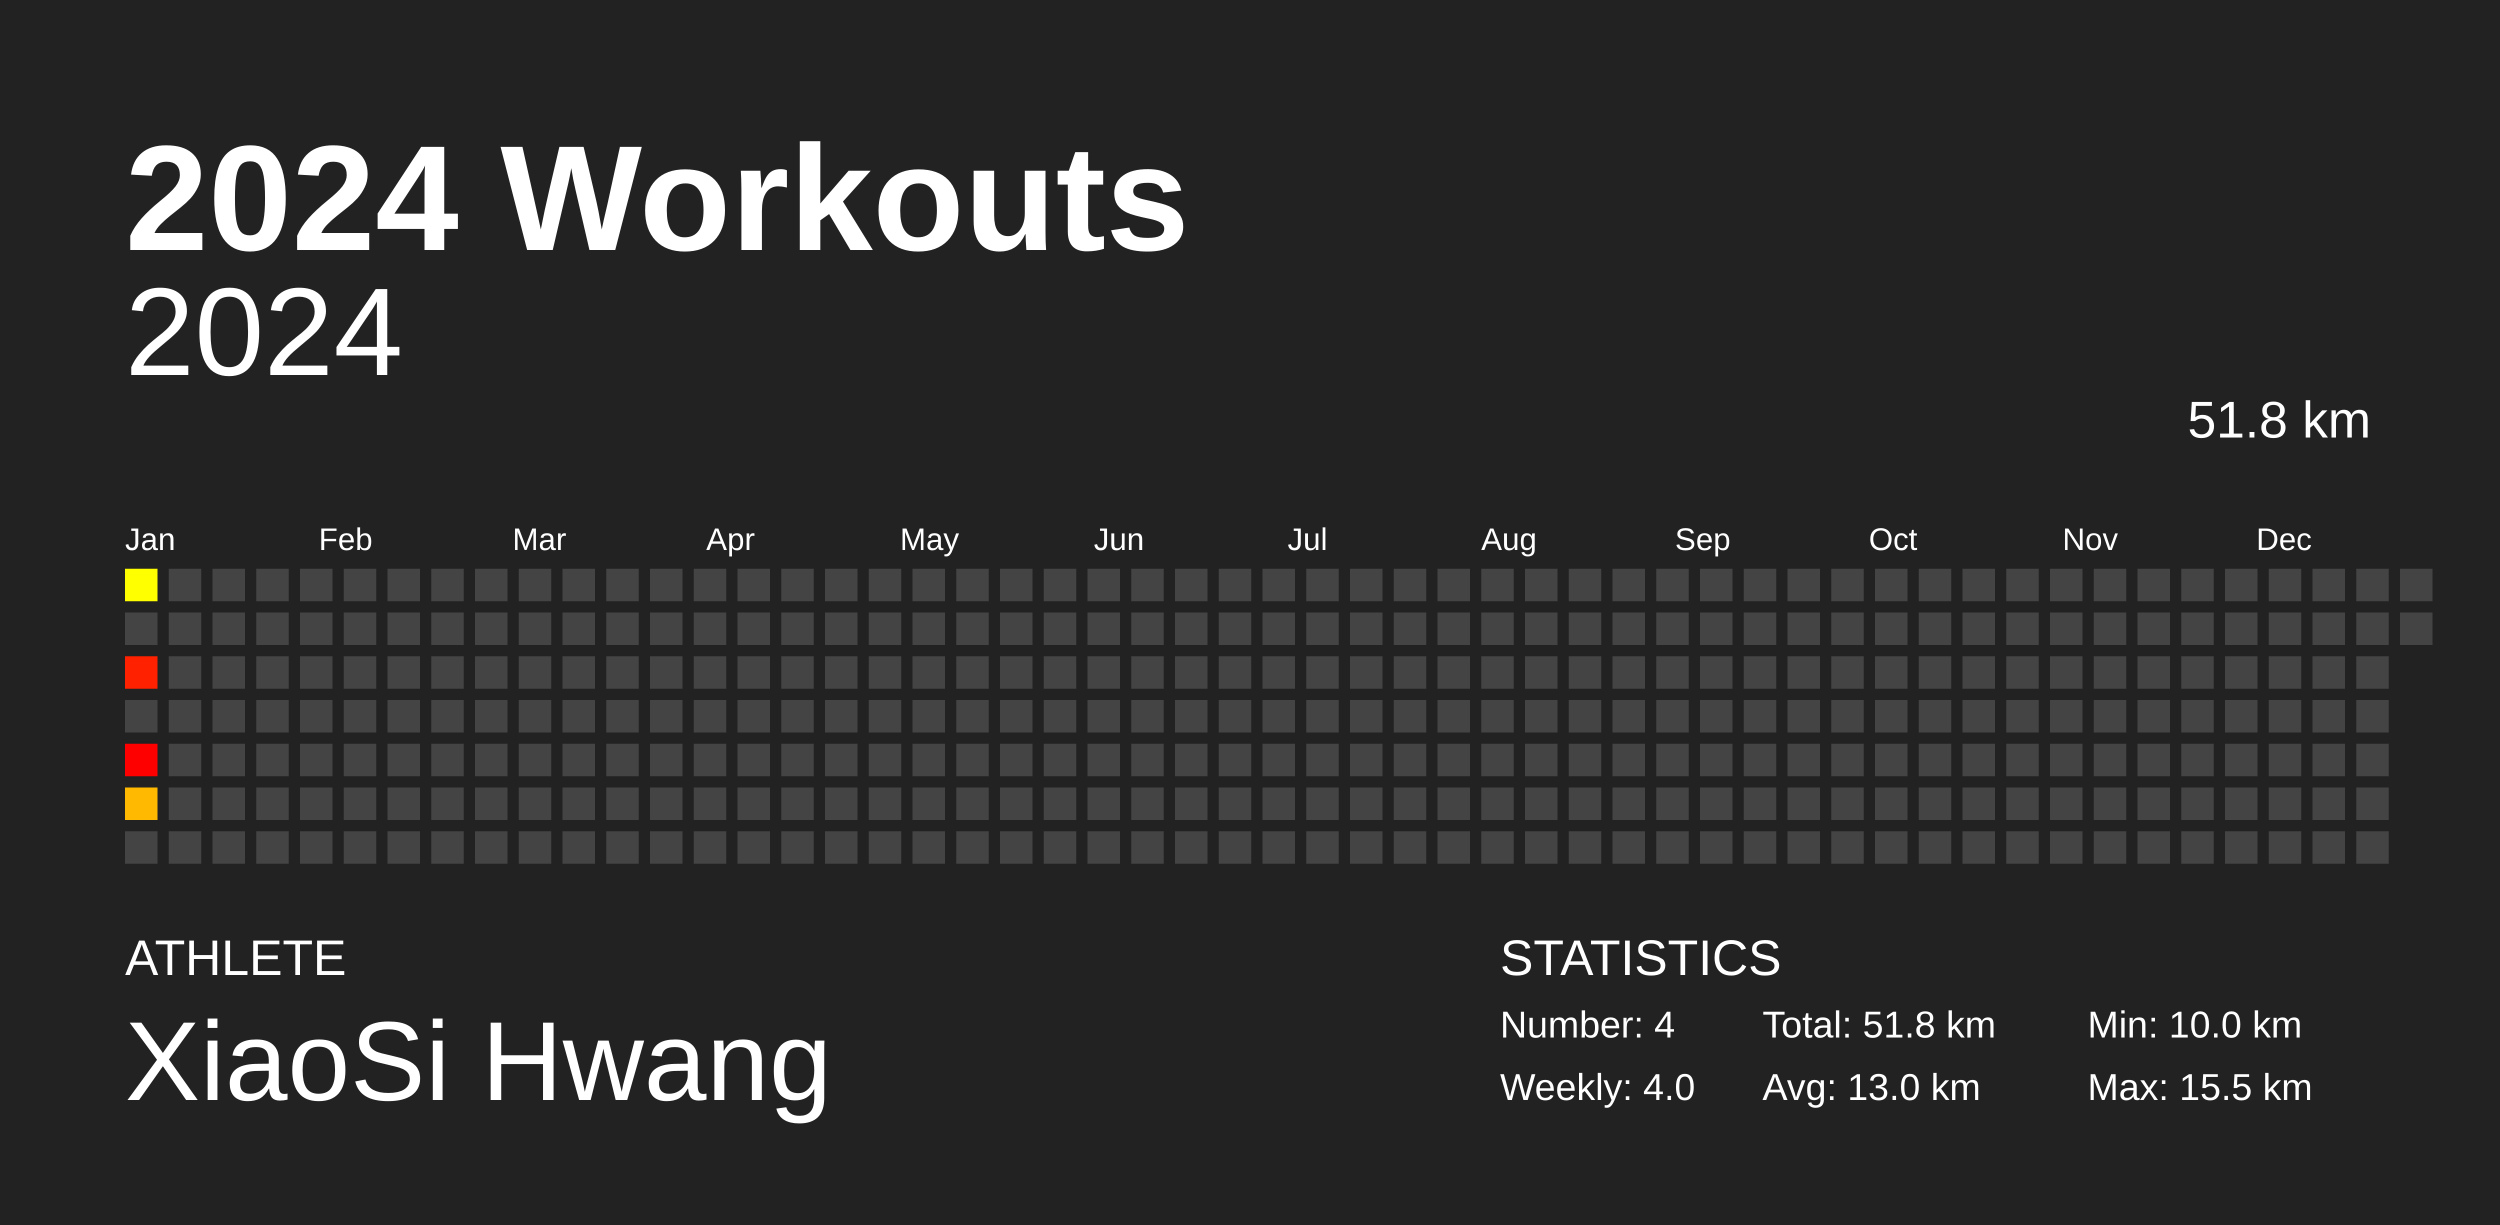
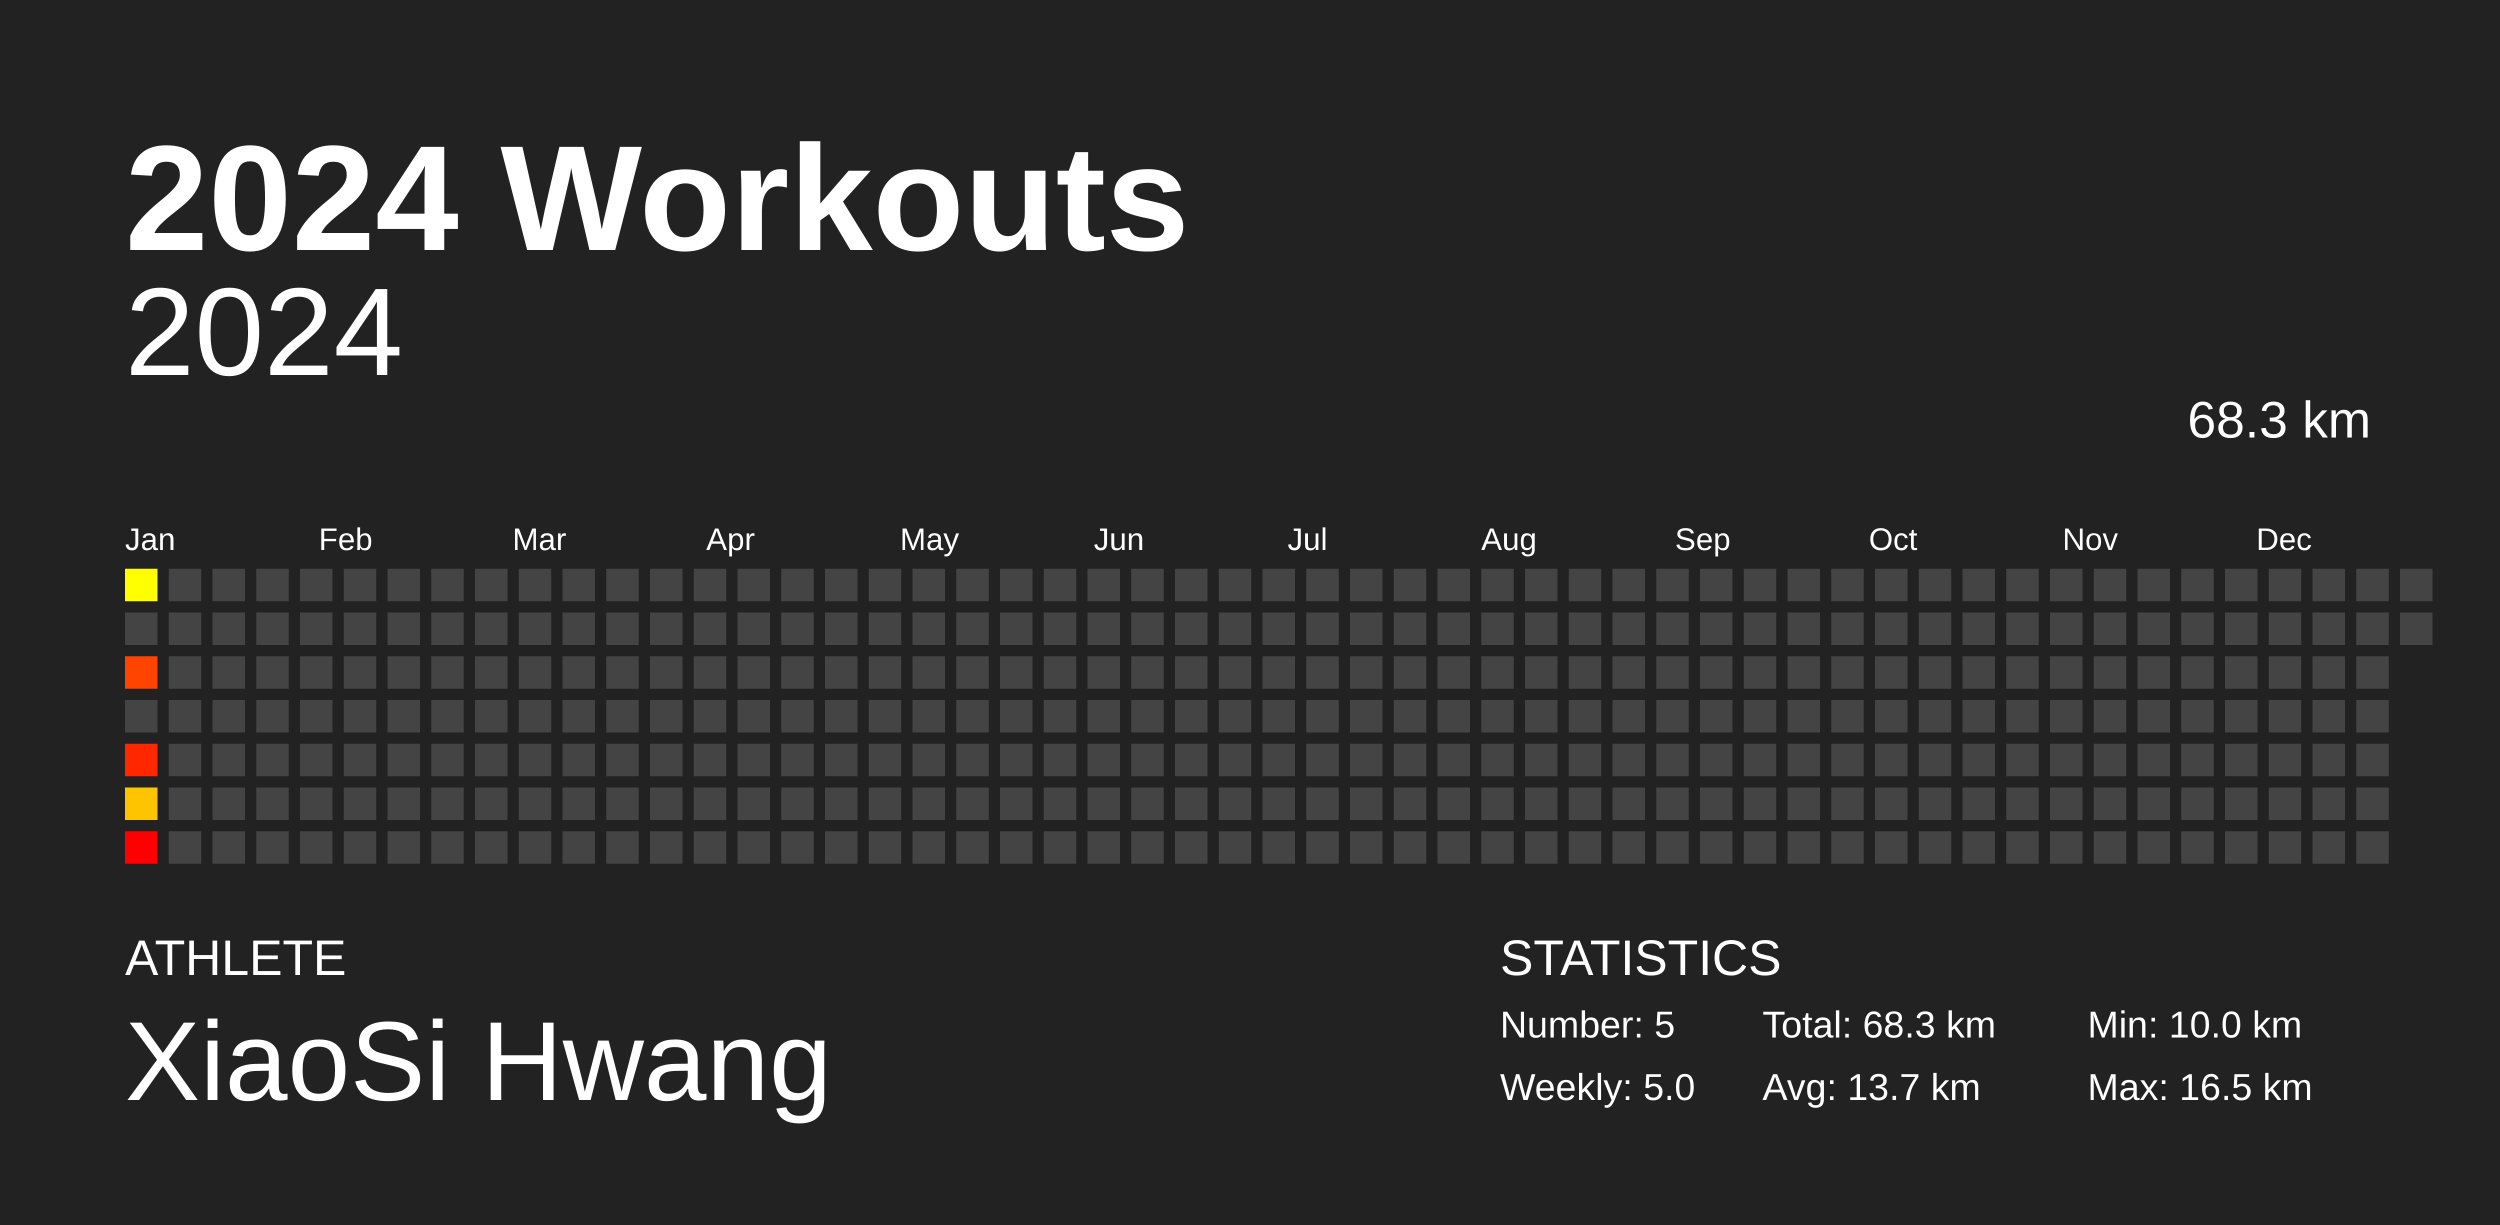
<svg xmlns="http://www.w3.org/2000/svg" baseProfile="full" height="98mm" version="1.1" viewBox="0,0,200,98" width="200mm">
  <defs />
  <rect fill="#222222" height="98" width="200" x="0" y="0" />
  <text fill="#FFFFFF" style="font-size:12px; font-family:Arial; font-weight:bold;" x="10" y="20">2024 Workouts</text>
  <text fill="#FFFFFF" style="font-size:4px; font-family:Arial" x="10" y="78">ATHLETE</text>
  <text fill="#FFFFFF" style="font-size:9px; font-family:Arial" x="10" y="88">XiaoSi Hwang</text>
  <text fill="#FFFFFF" style="font-size:4px; font-family:Arial" x="120" y="78">STATISTICS</text>
-   <text fill="#FFFFFF" style="font-size:3px; font-family:Arial" x="120" y="83">Number: 4</text>
-   <text fill="#FFFFFF" style="font-size:3px; font-family:Arial" x="120" y="88">Weekly: 4.0</text>
-   <text fill="#FFFFFF" style="font-size:3px; font-family:Arial" x="141" y="83">Total: 51.8 km</text>
-   <text fill="#FFFFFF" style="font-size:3px; font-family:Arial" x="141" y="88">Avg: 13.0 km</text>
+   <text fill="#FFFFFF" style="font-size:3px; font-family:Arial" x="120" y="83">Number: 5</text>
+   <text fill="#FFFFFF" style="font-size:3px; font-family:Arial" x="120" y="88">Weekly: 5.0</text>
+   <text fill="#FFFFFF" style="font-size:3px; font-family:Arial" x="141" y="83">Total: 68.3 km</text>
+   <text fill="#FFFFFF" style="font-size:3px; font-family:Arial" x="141" y="88">Avg: 13.7 km</text>
  <text fill="#FFFFFF" style="font-size:3px; font-family:Arial" x="167" y="83">Min: 10.0 km</text>
-   <text fill="#FFFFFF" style="font-size:3px; font-family:Arial" x="167" y="88">Max: 15.5 km</text>
+   <text fill="#FFFFFF" style="font-size:3px; font-family:Arial" x="167" y="88">Max: 16.5 km</text>
  <text alignment-baseline="hanging" fill="#FFFFFF" style="font-size:10.0px; font-family:Arial;" x="10" y="30">2024</text>
-   <text alignment-baseline="hanging" fill="#FFFFFF" style="font-size:4.125px; font-family:Arial;" x="175" y="35">51.8 km</text>
+   <text alignment-baseline="hanging" fill="#FFFFFF" style="font-size:4.125px; font-family:Arial;" x="175" y="35">68.3 km</text>
  <text fill="#FFFFFF" style="font-size:2.5px; font-family:Arial" x="10.0" y="44">Jan</text>
  <text fill="#FFFFFF" style="font-size:2.5px; font-family:Arial" x="25.5" y="44">Feb</text>
  <text fill="#FFFFFF" style="font-size:2.5px; font-family:Arial" x="41.0" y="44">Mar</text>
  <text fill="#FFFFFF" style="font-size:2.5px; font-family:Arial" x="56.5" y="44">Apr</text>
  <text fill="#FFFFFF" style="font-size:2.5px; font-family:Arial" x="72.0" y="44">May</text>
  <text fill="#FFFFFF" style="font-size:2.5px; font-family:Arial" x="87.5" y="44">Jun</text>
  <text fill="#FFFFFF" style="font-size:2.5px; font-family:Arial" x="103.0" y="44">Jul</text>
  <text fill="#FFFFFF" style="font-size:2.5px; font-family:Arial" x="118.5" y="44">Aug</text>
  <text fill="#FFFFFF" style="font-size:2.5px; font-family:Arial" x="134.0" y="44">Sep</text>
  <text fill="#FFFFFF" style="font-size:2.5px; font-family:Arial" x="149.5" y="44">Oct</text>
  <text fill="#FFFFFF" style="font-size:2.5px; font-family:Arial" x="165.0" y="44">Nov</text>
  <text fill="#FFFFFF" style="font-size:2.5px; font-family:Arial" x="180.5" y="44">Dec</text>
  <rect fill="#ffff00" height="2.6" width="2.6" x="10.0" y="45.5" />
  <rect fill="#444444" height="2.6" width="2.6" x="10.0" y="49.0" />
-   <rect fill="#ff2100" height="2.6" width="2.6" x="10.0" y="52.5" />
+   <rect fill="#ff4400" height="2.6" width="2.6" x="10.0" y="52.5" />
  <rect fill="#444444" height="2.6" width="2.6" x="10.0" y="56.0" />
-   <rect fill="#ff0000" height="2.6" width="2.6" x="10.0" y="59.5" />
-   <rect fill="#ffb900" height="2.6" width="2.6" x="10.0" y="63.0" />
-   <rect fill="#444444" height="2.6" width="2.6" x="10.0" y="66.5" />
+   <rect fill="#ff2700" height="2.6" width="2.6" x="10.0" y="59.5" />
+   <rect fill="#ffc400" height="2.6" width="2.6" x="10.0" y="63.0" />
+   <rect fill="#ff0000" height="2.6" width="2.6" x="10.0" y="66.5" />
  <rect fill="#444444" height="2.6" width="2.6" x="13.5" y="45.5" />
  <rect fill="#444444" height="2.6" width="2.6" x="13.5" y="49.0" />
  <rect fill="#444444" height="2.6" width="2.6" x="13.5" y="52.5" />
  <rect fill="#444444" height="2.6" width="2.6" x="13.5" y="56.0" />
  <rect fill="#444444" height="2.6" width="2.6" x="13.5" y="59.5" />
  <rect fill="#444444" height="2.6" width="2.6" x="13.5" y="63.0" />
  <rect fill="#444444" height="2.6" width="2.6" x="13.5" y="66.5" />
  <rect fill="#444444" height="2.6" width="2.6" x="17.0" y="45.5" />
  <rect fill="#444444" height="2.6" width="2.6" x="17.0" y="49.0" />
  <rect fill="#444444" height="2.6" width="2.6" x="17.0" y="52.5" />
  <rect fill="#444444" height="2.6" width="2.6" x="17.0" y="56.0" />
  <rect fill="#444444" height="2.6" width="2.6" x="17.0" y="59.5" />
  <rect fill="#444444" height="2.6" width="2.6" x="17.0" y="63.0" />
  <rect fill="#444444" height="2.6" width="2.6" x="17.0" y="66.5" />
  <rect fill="#444444" height="2.6" width="2.6" x="20.5" y="45.5" />
  <rect fill="#444444" height="2.6" width="2.6" x="20.5" y="49.0" />
  <rect fill="#444444" height="2.6" width="2.6" x="20.5" y="52.5" />
  <rect fill="#444444" height="2.6" width="2.6" x="20.5" y="56.0" />
  <rect fill="#444444" height="2.6" width="2.6" x="20.5" y="59.5" />
  <rect fill="#444444" height="2.6" width="2.6" x="20.5" y="63.0" />
  <rect fill="#444444" height="2.6" width="2.6" x="20.5" y="66.5" />
  <rect fill="#444444" height="2.6" width="2.6" x="24.0" y="45.5" />
  <rect fill="#444444" height="2.6" width="2.6" x="24.0" y="49.0" />
  <rect fill="#444444" height="2.6" width="2.6" x="24.0" y="52.5" />
  <rect fill="#444444" height="2.6" width="2.6" x="24.0" y="56.0" />
  <rect fill="#444444" height="2.6" width="2.6" x="24.0" y="59.5" />
  <rect fill="#444444" height="2.6" width="2.6" x="24.0" y="63.0" />
  <rect fill="#444444" height="2.6" width="2.6" x="24.0" y="66.5" />
  <rect fill="#444444" height="2.6" width="2.6" x="27.5" y="45.5" />
  <rect fill="#444444" height="2.6" width="2.6" x="27.5" y="49.0" />
  <rect fill="#444444" height="2.6" width="2.6" x="27.5" y="52.5" />
  <rect fill="#444444" height="2.6" width="2.6" x="27.5" y="56.0" />
  <rect fill="#444444" height="2.6" width="2.6" x="27.5" y="59.5" />
  <rect fill="#444444" height="2.6" width="2.6" x="27.5" y="63.0" />
  <rect fill="#444444" height="2.6" width="2.6" x="27.5" y="66.5" />
  <rect fill="#444444" height="2.6" width="2.6" x="31.0" y="45.5" />
  <rect fill="#444444" height="2.6" width="2.6" x="31.0" y="49.0" />
  <rect fill="#444444" height="2.6" width="2.6" x="31.0" y="52.5" />
  <rect fill="#444444" height="2.6" width="2.6" x="31.0" y="56.0" />
  <rect fill="#444444" height="2.6" width="2.6" x="31.0" y="59.5" />
  <rect fill="#444444" height="2.6" width="2.6" x="31.0" y="63.0" />
  <rect fill="#444444" height="2.6" width="2.6" x="31.0" y="66.5" />
  <rect fill="#444444" height="2.6" width="2.6" x="34.5" y="45.5" />
  <rect fill="#444444" height="2.6" width="2.6" x="34.5" y="49.0" />
  <rect fill="#444444" height="2.6" width="2.6" x="34.5" y="52.5" />
  <rect fill="#444444" height="2.6" width="2.6" x="34.5" y="56.0" />
  <rect fill="#444444" height="2.6" width="2.6" x="34.5" y="59.5" />
  <rect fill="#444444" height="2.6" width="2.6" x="34.5" y="63.0" />
  <rect fill="#444444" height="2.6" width="2.6" x="34.5" y="66.5" />
  <rect fill="#444444" height="2.6" width="2.6" x="38.0" y="45.5" />
  <rect fill="#444444" height="2.6" width="2.6" x="38.0" y="49.0" />
  <rect fill="#444444" height="2.6" width="2.6" x="38.0" y="52.5" />
  <rect fill="#444444" height="2.6" width="2.6" x="38.0" y="56.0" />
  <rect fill="#444444" height="2.6" width="2.6" x="38.0" y="59.5" />
  <rect fill="#444444" height="2.6" width="2.6" x="38.0" y="63.0" />
  <rect fill="#444444" height="2.6" width="2.6" x="38.0" y="66.5" />
  <rect fill="#444444" height="2.6" width="2.6" x="41.5" y="45.5" />
  <rect fill="#444444" height="2.6" width="2.6" x="41.5" y="49.0" />
  <rect fill="#444444" height="2.6" width="2.6" x="41.5" y="52.5" />
  <rect fill="#444444" height="2.6" width="2.6" x="41.5" y="56.0" />
  <rect fill="#444444" height="2.6" width="2.6" x="41.5" y="59.5" />
  <rect fill="#444444" height="2.6" width="2.6" x="41.5" y="63.0" />
  <rect fill="#444444" height="2.6" width="2.6" x="41.5" y="66.5" />
  <rect fill="#444444" height="2.6" width="2.6" x="45.0" y="45.5" />
  <rect fill="#444444" height="2.6" width="2.6" x="45.0" y="49.0" />
  <rect fill="#444444" height="2.6" width="2.6" x="45.0" y="52.5" />
  <rect fill="#444444" height="2.6" width="2.6" x="45.0" y="56.0" />
  <rect fill="#444444" height="2.6" width="2.6" x="45.0" y="59.5" />
  <rect fill="#444444" height="2.6" width="2.6" x="45.0" y="63.0" />
  <rect fill="#444444" height="2.6" width="2.6" x="45.0" y="66.5" />
  <rect fill="#444444" height="2.6" width="2.6" x="48.5" y="45.5" />
  <rect fill="#444444" height="2.6" width="2.6" x="48.5" y="49.0" />
  <rect fill="#444444" height="2.6" width="2.6" x="48.5" y="52.5" />
  <rect fill="#444444" height="2.6" width="2.6" x="48.5" y="56.0" />
  <rect fill="#444444" height="2.6" width="2.6" x="48.5" y="59.5" />
  <rect fill="#444444" height="2.6" width="2.6" x="48.5" y="63.0" />
  <rect fill="#444444" height="2.6" width="2.6" x="48.5" y="66.5" />
  <rect fill="#444444" height="2.6" width="2.6" x="52.0" y="45.5" />
  <rect fill="#444444" height="2.6" width="2.6" x="52.0" y="49.0" />
  <rect fill="#444444" height="2.6" width="2.6" x="52.0" y="52.5" />
  <rect fill="#444444" height="2.6" width="2.6" x="52.0" y="56.0" />
  <rect fill="#444444" height="2.6" width="2.6" x="52.0" y="59.5" />
  <rect fill="#444444" height="2.6" width="2.6" x="52.0" y="63.0" />
  <rect fill="#444444" height="2.6" width="2.6" x="52.0" y="66.5" />
  <rect fill="#444444" height="2.6" width="2.6" x="55.5" y="45.5" />
  <rect fill="#444444" height="2.6" width="2.6" x="55.5" y="49.0" />
  <rect fill="#444444" height="2.6" width="2.6" x="55.5" y="52.5" />
  <rect fill="#444444" height="2.6" width="2.6" x="55.5" y="56.0" />
  <rect fill="#444444" height="2.6" width="2.6" x="55.5" y="59.5" />
  <rect fill="#444444" height="2.6" width="2.6" x="55.5" y="63.0" />
  <rect fill="#444444" height="2.6" width="2.6" x="55.5" y="66.5" />
  <rect fill="#444444" height="2.6" width="2.6" x="59.0" y="45.5" />
  <rect fill="#444444" height="2.6" width="2.6" x="59.0" y="49.0" />
  <rect fill="#444444" height="2.6" width="2.6" x="59.0" y="52.5" />
  <rect fill="#444444" height="2.6" width="2.6" x="59.0" y="56.0" />
  <rect fill="#444444" height="2.6" width="2.6" x="59.0" y="59.5" />
  <rect fill="#444444" height="2.6" width="2.6" x="59.0" y="63.0" />
  <rect fill="#444444" height="2.6" width="2.6" x="59.0" y="66.5" />
  <rect fill="#444444" height="2.6" width="2.6" x="62.5" y="45.5" />
  <rect fill="#444444" height="2.6" width="2.6" x="62.5" y="49.0" />
  <rect fill="#444444" height="2.6" width="2.6" x="62.5" y="52.5" />
  <rect fill="#444444" height="2.6" width="2.6" x="62.5" y="56.0" />
  <rect fill="#444444" height="2.6" width="2.6" x="62.5" y="59.5" />
  <rect fill="#444444" height="2.6" width="2.6" x="62.5" y="63.0" />
  <rect fill="#444444" height="2.6" width="2.6" x="62.5" y="66.5" />
  <rect fill="#444444" height="2.6" width="2.6" x="66.0" y="45.5" />
  <rect fill="#444444" height="2.6" width="2.6" x="66.0" y="49.0" />
  <rect fill="#444444" height="2.6" width="2.6" x="66.0" y="52.5" />
  <rect fill="#444444" height="2.6" width="2.6" x="66.0" y="56.0" />
  <rect fill="#444444" height="2.6" width="2.6" x="66.0" y="59.5" />
  <rect fill="#444444" height="2.6" width="2.6" x="66.0" y="63.0" />
  <rect fill="#444444" height="2.6" width="2.6" x="66.0" y="66.5" />
  <rect fill="#444444" height="2.6" width="2.6" x="69.5" y="45.5" />
  <rect fill="#444444" height="2.6" width="2.6" x="69.5" y="49.0" />
  <rect fill="#444444" height="2.6" width="2.6" x="69.5" y="52.5" />
  <rect fill="#444444" height="2.6" width="2.6" x="69.5" y="56.0" />
  <rect fill="#444444" height="2.6" width="2.6" x="69.5" y="59.5" />
  <rect fill="#444444" height="2.6" width="2.6" x="69.5" y="63.0" />
  <rect fill="#444444" height="2.6" width="2.6" x="69.5" y="66.5" />
  <rect fill="#444444" height="2.6" width="2.6" x="73.0" y="45.5" />
  <rect fill="#444444" height="2.6" width="2.6" x="73.0" y="49.0" />
  <rect fill="#444444" height="2.6" width="2.6" x="73.0" y="52.5" />
  <rect fill="#444444" height="2.6" width="2.6" x="73.0" y="56.0" />
  <rect fill="#444444" height="2.6" width="2.6" x="73.0" y="59.5" />
  <rect fill="#444444" height="2.6" width="2.6" x="73.0" y="63.0" />
  <rect fill="#444444" height="2.6" width="2.6" x="73.0" y="66.5" />
  <rect fill="#444444" height="2.6" width="2.6" x="76.5" y="45.5" />
  <rect fill="#444444" height="2.6" width="2.6" x="76.5" y="49.0" />
  <rect fill="#444444" height="2.6" width="2.6" x="76.5" y="52.5" />
  <rect fill="#444444" height="2.6" width="2.6" x="76.5" y="56.0" />
  <rect fill="#444444" height="2.6" width="2.6" x="76.5" y="59.5" />
  <rect fill="#444444" height="2.6" width="2.6" x="76.5" y="63.0" />
  <rect fill="#444444" height="2.6" width="2.6" x="76.5" y="66.5" />
  <rect fill="#444444" height="2.6" width="2.6" x="80.0" y="45.5" />
  <rect fill="#444444" height="2.6" width="2.6" x="80.0" y="49.0" />
  <rect fill="#444444" height="2.6" width="2.6" x="80.0" y="52.5" />
  <rect fill="#444444" height="2.6" width="2.6" x="80.0" y="56.0" />
  <rect fill="#444444" height="2.6" width="2.6" x="80.0" y="59.5" />
  <rect fill="#444444" height="2.6" width="2.6" x="80.0" y="63.0" />
  <rect fill="#444444" height="2.6" width="2.6" x="80.0" y="66.5" />
  <rect fill="#444444" height="2.6" width="2.6" x="83.5" y="45.5" />
  <rect fill="#444444" height="2.6" width="2.6" x="83.5" y="49.0" />
  <rect fill="#444444" height="2.6" width="2.6" x="83.5" y="52.5" />
  <rect fill="#444444" height="2.6" width="2.6" x="83.5" y="56.0" />
  <rect fill="#444444" height="2.6" width="2.6" x="83.5" y="59.5" />
  <rect fill="#444444" height="2.6" width="2.6" x="83.5" y="63.0" />
  <rect fill="#444444" height="2.6" width="2.6" x="83.5" y="66.5" />
  <rect fill="#444444" height="2.6" width="2.6" x="87.0" y="45.5" />
  <rect fill="#444444" height="2.6" width="2.6" x="87.0" y="49.0" />
  <rect fill="#444444" height="2.6" width="2.6" x="87.0" y="52.5" />
  <rect fill="#444444" height="2.6" width="2.6" x="87.0" y="56.0" />
  <rect fill="#444444" height="2.6" width="2.6" x="87.0" y="59.5" />
  <rect fill="#444444" height="2.6" width="2.6" x="87.0" y="63.0" />
  <rect fill="#444444" height="2.6" width="2.6" x="87.0" y="66.5" />
  <rect fill="#444444" height="2.6" width="2.6" x="90.5" y="45.5" />
  <rect fill="#444444" height="2.6" width="2.6" x="90.5" y="49.0" />
  <rect fill="#444444" height="2.6" width="2.6" x="90.5" y="52.5" />
  <rect fill="#444444" height="2.6" width="2.6" x="90.5" y="56.0" />
  <rect fill="#444444" height="2.6" width="2.6" x="90.5" y="59.5" />
  <rect fill="#444444" height="2.6" width="2.6" x="90.5" y="63.0" />
  <rect fill="#444444" height="2.6" width="2.6" x="90.5" y="66.5" />
  <rect fill="#444444" height="2.6" width="2.6" x="94.0" y="45.5" />
  <rect fill="#444444" height="2.6" width="2.6" x="94.0" y="49.0" />
  <rect fill="#444444" height="2.6" width="2.6" x="94.0" y="52.5" />
  <rect fill="#444444" height="2.6" width="2.6" x="94.0" y="56.0" />
  <rect fill="#444444" height="2.6" width="2.6" x="94.0" y="59.5" />
  <rect fill="#444444" height="2.6" width="2.6" x="94.0" y="63.0" />
  <rect fill="#444444" height="2.6" width="2.6" x="94.0" y="66.5" />
  <rect fill="#444444" height="2.6" width="2.6" x="97.5" y="45.5" />
  <rect fill="#444444" height="2.6" width="2.6" x="97.5" y="49.0" />
  <rect fill="#444444" height="2.6" width="2.6" x="97.5" y="52.5" />
  <rect fill="#444444" height="2.6" width="2.6" x="97.5" y="56.0" />
  <rect fill="#444444" height="2.6" width="2.6" x="97.5" y="59.5" />
  <rect fill="#444444" height="2.6" width="2.6" x="97.5" y="63.0" />
  <rect fill="#444444" height="2.6" width="2.6" x="97.5" y="66.5" />
  <rect fill="#444444" height="2.6" width="2.6" x="101.0" y="45.5" />
  <rect fill="#444444" height="2.6" width="2.6" x="101.0" y="49.0" />
  <rect fill="#444444" height="2.6" width="2.6" x="101.0" y="52.5" />
  <rect fill="#444444" height="2.6" width="2.6" x="101.0" y="56.0" />
  <rect fill="#444444" height="2.6" width="2.6" x="101.0" y="59.5" />
  <rect fill="#444444" height="2.6" width="2.6" x="101.0" y="63.0" />
  <rect fill="#444444" height="2.6" width="2.6" x="101.0" y="66.5" />
  <rect fill="#444444" height="2.6" width="2.6" x="104.5" y="45.5" />
  <rect fill="#444444" height="2.6" width="2.6" x="104.5" y="49.0" />
  <rect fill="#444444" height="2.6" width="2.6" x="104.5" y="52.5" />
  <rect fill="#444444" height="2.6" width="2.6" x="104.5" y="56.0" />
  <rect fill="#444444" height="2.6" width="2.6" x="104.5" y="59.5" />
  <rect fill="#444444" height="2.6" width="2.6" x="104.5" y="63.0" />
  <rect fill="#444444" height="2.6" width="2.6" x="104.5" y="66.5" />
  <rect fill="#444444" height="2.6" width="2.6" x="108.0" y="45.5" />
  <rect fill="#444444" height="2.6" width="2.6" x="108.0" y="49.0" />
  <rect fill="#444444" height="2.6" width="2.6" x="108.0" y="52.5" />
  <rect fill="#444444" height="2.6" width="2.6" x="108.0" y="56.0" />
  <rect fill="#444444" height="2.6" width="2.6" x="108.0" y="59.5" />
  <rect fill="#444444" height="2.6" width="2.6" x="108.0" y="63.0" />
  <rect fill="#444444" height="2.6" width="2.6" x="108.0" y="66.5" />
  <rect fill="#444444" height="2.6" width="2.6" x="111.5" y="45.5" />
  <rect fill="#444444" height="2.6" width="2.6" x="111.5" y="49.0" />
  <rect fill="#444444" height="2.6" width="2.6" x="111.5" y="52.5" />
  <rect fill="#444444" height="2.6" width="2.6" x="111.5" y="56.0" />
  <rect fill="#444444" height="2.6" width="2.6" x="111.5" y="59.5" />
  <rect fill="#444444" height="2.6" width="2.6" x="111.5" y="63.0" />
  <rect fill="#444444" height="2.6" width="2.6" x="111.5" y="66.5" />
  <rect fill="#444444" height="2.6" width="2.6" x="115.0" y="45.5" />
  <rect fill="#444444" height="2.6" width="2.6" x="115.0" y="49.0" />
  <rect fill="#444444" height="2.6" width="2.6" x="115.0" y="52.5" />
  <rect fill="#444444" height="2.6" width="2.6" x="115.0" y="56.0" />
  <rect fill="#444444" height="2.6" width="2.6" x="115.0" y="59.5" />
  <rect fill="#444444" height="2.6" width="2.6" x="115.0" y="63.0" />
  <rect fill="#444444" height="2.6" width="2.6" x="115.0" y="66.5" />
  <rect fill="#444444" height="2.6" width="2.6" x="118.5" y="45.5" />
  <rect fill="#444444" height="2.6" width="2.6" x="118.5" y="49.0" />
  <rect fill="#444444" height="2.6" width="2.6" x="118.5" y="52.5" />
  <rect fill="#444444" height="2.6" width="2.6" x="118.5" y="56.0" />
  <rect fill="#444444" height="2.6" width="2.6" x="118.5" y="59.5" />
  <rect fill="#444444" height="2.6" width="2.6" x="118.5" y="63.0" />
  <rect fill="#444444" height="2.6" width="2.6" x="118.5" y="66.5" />
  <rect fill="#444444" height="2.6" width="2.6" x="122.0" y="45.5" />
  <rect fill="#444444" height="2.6" width="2.6" x="122.0" y="49.0" />
  <rect fill="#444444" height="2.6" width="2.6" x="122.0" y="52.5" />
  <rect fill="#444444" height="2.6" width="2.6" x="122.0" y="56.0" />
  <rect fill="#444444" height="2.6" width="2.6" x="122.0" y="59.5" />
  <rect fill="#444444" height="2.6" width="2.6" x="122.0" y="63.0" />
  <rect fill="#444444" height="2.6" width="2.6" x="122.0" y="66.5" />
  <rect fill="#444444" height="2.6" width="2.6" x="125.5" y="45.5" />
  <rect fill="#444444" height="2.6" width="2.6" x="125.5" y="49.0" />
  <rect fill="#444444" height="2.6" width="2.6" x="125.5" y="52.5" />
  <rect fill="#444444" height="2.6" width="2.6" x="125.5" y="56.0" />
  <rect fill="#444444" height="2.6" width="2.6" x="125.5" y="59.5" />
  <rect fill="#444444" height="2.6" width="2.6" x="125.5" y="63.0" />
  <rect fill="#444444" height="2.6" width="2.6" x="125.5" y="66.5" />
  <rect fill="#444444" height="2.6" width="2.6" x="129.0" y="45.5" />
  <rect fill="#444444" height="2.6" width="2.6" x="129.0" y="49.0" />
  <rect fill="#444444" height="2.6" width="2.6" x="129.0" y="52.5" />
  <rect fill="#444444" height="2.6" width="2.6" x="129.0" y="56.0" />
  <rect fill="#444444" height="2.6" width="2.6" x="129.0" y="59.5" />
  <rect fill="#444444" height="2.6" width="2.6" x="129.0" y="63.0" />
  <rect fill="#444444" height="2.6" width="2.6" x="129.0" y="66.5" />
  <rect fill="#444444" height="2.6" width="2.6" x="132.5" y="45.5" />
  <rect fill="#444444" height="2.6" width="2.6" x="132.5" y="49.0" />
  <rect fill="#444444" height="2.6" width="2.6" x="132.5" y="52.5" />
  <rect fill="#444444" height="2.6" width="2.6" x="132.5" y="56.0" />
  <rect fill="#444444" height="2.6" width="2.6" x="132.5" y="59.5" />
  <rect fill="#444444" height="2.6" width="2.6" x="132.5" y="63.0" />
  <rect fill="#444444" height="2.6" width="2.6" x="132.5" y="66.5" />
  <rect fill="#444444" height="2.6" width="2.6" x="136.0" y="45.5" />
  <rect fill="#444444" height="2.6" width="2.6" x="136.0" y="49.0" />
  <rect fill="#444444" height="2.6" width="2.6" x="136.0" y="52.5" />
  <rect fill="#444444" height="2.6" width="2.6" x="136.0" y="56.0" />
  <rect fill="#444444" height="2.6" width="2.6" x="136.0" y="59.5" />
  <rect fill="#444444" height="2.6" width="2.6" x="136.0" y="63.0" />
  <rect fill="#444444" height="2.6" width="2.6" x="136.0" y="66.5" />
  <rect fill="#444444" height="2.6" width="2.6" x="139.5" y="45.5" />
  <rect fill="#444444" height="2.6" width="2.6" x="139.5" y="49.0" />
  <rect fill="#444444" height="2.6" width="2.6" x="139.5" y="52.5" />
  <rect fill="#444444" height="2.6" width="2.6" x="139.5" y="56.0" />
  <rect fill="#444444" height="2.6" width="2.6" x="139.5" y="59.5" />
  <rect fill="#444444" height="2.6" width="2.6" x="139.5" y="63.0" />
  <rect fill="#444444" height="2.6" width="2.6" x="139.5" y="66.5" />
  <rect fill="#444444" height="2.6" width="2.6" x="143.0" y="45.5" />
  <rect fill="#444444" height="2.6" width="2.6" x="143.0" y="49.0" />
  <rect fill="#444444" height="2.6" width="2.6" x="143.0" y="52.5" />
  <rect fill="#444444" height="2.6" width="2.6" x="143.0" y="56.0" />
  <rect fill="#444444" height="2.6" width="2.6" x="143.0" y="59.5" />
  <rect fill="#444444" height="2.6" width="2.6" x="143.0" y="63.0" />
  <rect fill="#444444" height="2.6" width="2.6" x="143.0" y="66.5" />
  <rect fill="#444444" height="2.6" width="2.6" x="146.5" y="45.5" />
  <rect fill="#444444" height="2.6" width="2.6" x="146.5" y="49.0" />
  <rect fill="#444444" height="2.6" width="2.6" x="146.5" y="52.5" />
  <rect fill="#444444" height="2.6" width="2.6" x="146.5" y="56.0" />
  <rect fill="#444444" height="2.6" width="2.6" x="146.5" y="59.5" />
  <rect fill="#444444" height="2.6" width="2.6" x="146.5" y="63.0" />
  <rect fill="#444444" height="2.6" width="2.6" x="146.5" y="66.5" />
  <rect fill="#444444" height="2.6" width="2.6" x="150.0" y="45.5" />
  <rect fill="#444444" height="2.6" width="2.6" x="150.0" y="49.0" />
  <rect fill="#444444" height="2.6" width="2.6" x="150.0" y="52.5" />
  <rect fill="#444444" height="2.6" width="2.6" x="150.0" y="56.0" />
  <rect fill="#444444" height="2.6" width="2.6" x="150.0" y="59.5" />
  <rect fill="#444444" height="2.6" width="2.6" x="150.0" y="63.0" />
  <rect fill="#444444" height="2.6" width="2.6" x="150.0" y="66.5" />
  <rect fill="#444444" height="2.6" width="2.6" x="153.5" y="45.5" />
  <rect fill="#444444" height="2.6" width="2.6" x="153.5" y="49.0" />
  <rect fill="#444444" height="2.6" width="2.6" x="153.5" y="52.5" />
  <rect fill="#444444" height="2.6" width="2.6" x="153.5" y="56.0" />
  <rect fill="#444444" height="2.6" width="2.6" x="153.5" y="59.5" />
  <rect fill="#444444" height="2.6" width="2.6" x="153.5" y="63.0" />
  <rect fill="#444444" height="2.6" width="2.6" x="153.5" y="66.5" />
  <rect fill="#444444" height="2.6" width="2.6" x="157.0" y="45.5" />
  <rect fill="#444444" height="2.6" width="2.6" x="157.0" y="49.0" />
  <rect fill="#444444" height="2.6" width="2.6" x="157.0" y="52.5" />
  <rect fill="#444444" height="2.6" width="2.6" x="157.0" y="56.0" />
  <rect fill="#444444" height="2.6" width="2.6" x="157.0" y="59.5" />
  <rect fill="#444444" height="2.6" width="2.6" x="157.0" y="63.0" />
  <rect fill="#444444" height="2.6" width="2.6" x="157.0" y="66.5" />
  <rect fill="#444444" height="2.6" width="2.6" x="160.5" y="45.5" />
  <rect fill="#444444" height="2.6" width="2.6" x="160.5" y="49.0" />
  <rect fill="#444444" height="2.6" width="2.6" x="160.5" y="52.5" />
  <rect fill="#444444" height="2.6" width="2.6" x="160.5" y="56.0" />
  <rect fill="#444444" height="2.6" width="2.6" x="160.5" y="59.5" />
  <rect fill="#444444" height="2.6" width="2.6" x="160.5" y="63.0" />
  <rect fill="#444444" height="2.6" width="2.6" x="160.5" y="66.5" />
  <rect fill="#444444" height="2.6" width="2.6" x="164.0" y="45.5" />
  <rect fill="#444444" height="2.6" width="2.6" x="164.0" y="49.0" />
  <rect fill="#444444" height="2.6" width="2.6" x="164.0" y="52.5" />
  <rect fill="#444444" height="2.6" width="2.6" x="164.0" y="56.0" />
  <rect fill="#444444" height="2.6" width="2.6" x="164.0" y="59.5" />
  <rect fill="#444444" height="2.6" width="2.6" x="164.0" y="63.0" />
  <rect fill="#444444" height="2.6" width="2.6" x="164.0" y="66.5" />
  <rect fill="#444444" height="2.6" width="2.6" x="167.5" y="45.5" />
  <rect fill="#444444" height="2.6" width="2.6" x="167.5" y="49.0" />
  <rect fill="#444444" height="2.6" width="2.6" x="167.5" y="52.5" />
  <rect fill="#444444" height="2.6" width="2.6" x="167.5" y="56.0" />
  <rect fill="#444444" height="2.6" width="2.6" x="167.5" y="59.5" />
  <rect fill="#444444" height="2.6" width="2.6" x="167.5" y="63.0" />
  <rect fill="#444444" height="2.6" width="2.6" x="167.5" y="66.5" />
  <rect fill="#444444" height="2.6" width="2.6" x="171.0" y="45.5" />
  <rect fill="#444444" height="2.6" width="2.6" x="171.0" y="49.0" />
  <rect fill="#444444" height="2.6" width="2.6" x="171.0" y="52.5" />
  <rect fill="#444444" height="2.6" width="2.6" x="171.0" y="56.0" />
  <rect fill="#444444" height="2.6" width="2.6" x="171.0" y="59.5" />
  <rect fill="#444444" height="2.6" width="2.6" x="171.0" y="63.0" />
  <rect fill="#444444" height="2.6" width="2.6" x="171.0" y="66.5" />
  <rect fill="#444444" height="2.6" width="2.6" x="174.5" y="45.5" />
  <rect fill="#444444" height="2.6" width="2.6" x="174.5" y="49.0" />
  <rect fill="#444444" height="2.6" width="2.6" x="174.5" y="52.5" />
  <rect fill="#444444" height="2.6" width="2.6" x="174.5" y="56.0" />
  <rect fill="#444444" height="2.6" width="2.6" x="174.5" y="59.5" />
  <rect fill="#444444" height="2.6" width="2.6" x="174.5" y="63.0" />
  <rect fill="#444444" height="2.6" width="2.6" x="174.5" y="66.5" />
  <rect fill="#444444" height="2.6" width="2.6" x="178.0" y="45.5" />
  <rect fill="#444444" height="2.6" width="2.6" x="178.0" y="49.0" />
  <rect fill="#444444" height="2.6" width="2.6" x="178.0" y="52.5" />
  <rect fill="#444444" height="2.6" width="2.6" x="178.0" y="56.0" />
  <rect fill="#444444" height="2.6" width="2.6" x="178.0" y="59.5" />
  <rect fill="#444444" height="2.6" width="2.6" x="178.0" y="63.0" />
  <rect fill="#444444" height="2.6" width="2.6" x="178.0" y="66.5" />
  <rect fill="#444444" height="2.6" width="2.6" x="181.5" y="45.5" />
  <rect fill="#444444" height="2.6" width="2.6" x="181.5" y="49.0" />
  <rect fill="#444444" height="2.6" width="2.6" x="181.5" y="52.5" />
  <rect fill="#444444" height="2.6" width="2.6" x="181.5" y="56.0" />
  <rect fill="#444444" height="2.6" width="2.6" x="181.5" y="59.5" />
  <rect fill="#444444" height="2.6" width="2.6" x="181.5" y="63.0" />
  <rect fill="#444444" height="2.6" width="2.6" x="181.5" y="66.5" />
  <rect fill="#444444" height="2.6" width="2.6" x="185.0" y="45.5" />
  <rect fill="#444444" height="2.6" width="2.6" x="185.0" y="49.0" />
  <rect fill="#444444" height="2.6" width="2.6" x="185.0" y="52.5" />
  <rect fill="#444444" height="2.6" width="2.6" x="185.0" y="56.0" />
  <rect fill="#444444" height="2.6" width="2.6" x="185.0" y="59.5" />
  <rect fill="#444444" height="2.6" width="2.6" x="185.0" y="63.0" />
  <rect fill="#444444" height="2.6" width="2.6" x="185.0" y="66.5" />
  <rect fill="#444444" height="2.6" width="2.6" x="188.5" y="45.5" />
  <rect fill="#444444" height="2.6" width="2.6" x="188.5" y="49.0" />
  <rect fill="#444444" height="2.6" width="2.6" x="188.5" y="52.5" />
  <rect fill="#444444" height="2.6" width="2.6" x="188.5" y="56.0" />
  <rect fill="#444444" height="2.6" width="2.6" x="188.5" y="59.5" />
  <rect fill="#444444" height="2.6" width="2.6" x="188.5" y="63.0" />
  <rect fill="#444444" height="2.6" width="2.6" x="188.5" y="66.5" />
  <rect fill="#444444" height="2.6" width="2.6" x="192.0" y="45.5" />
  <rect fill="#444444" height="2.6" width="2.6" x="192.0" y="49.0" />
</svg>
